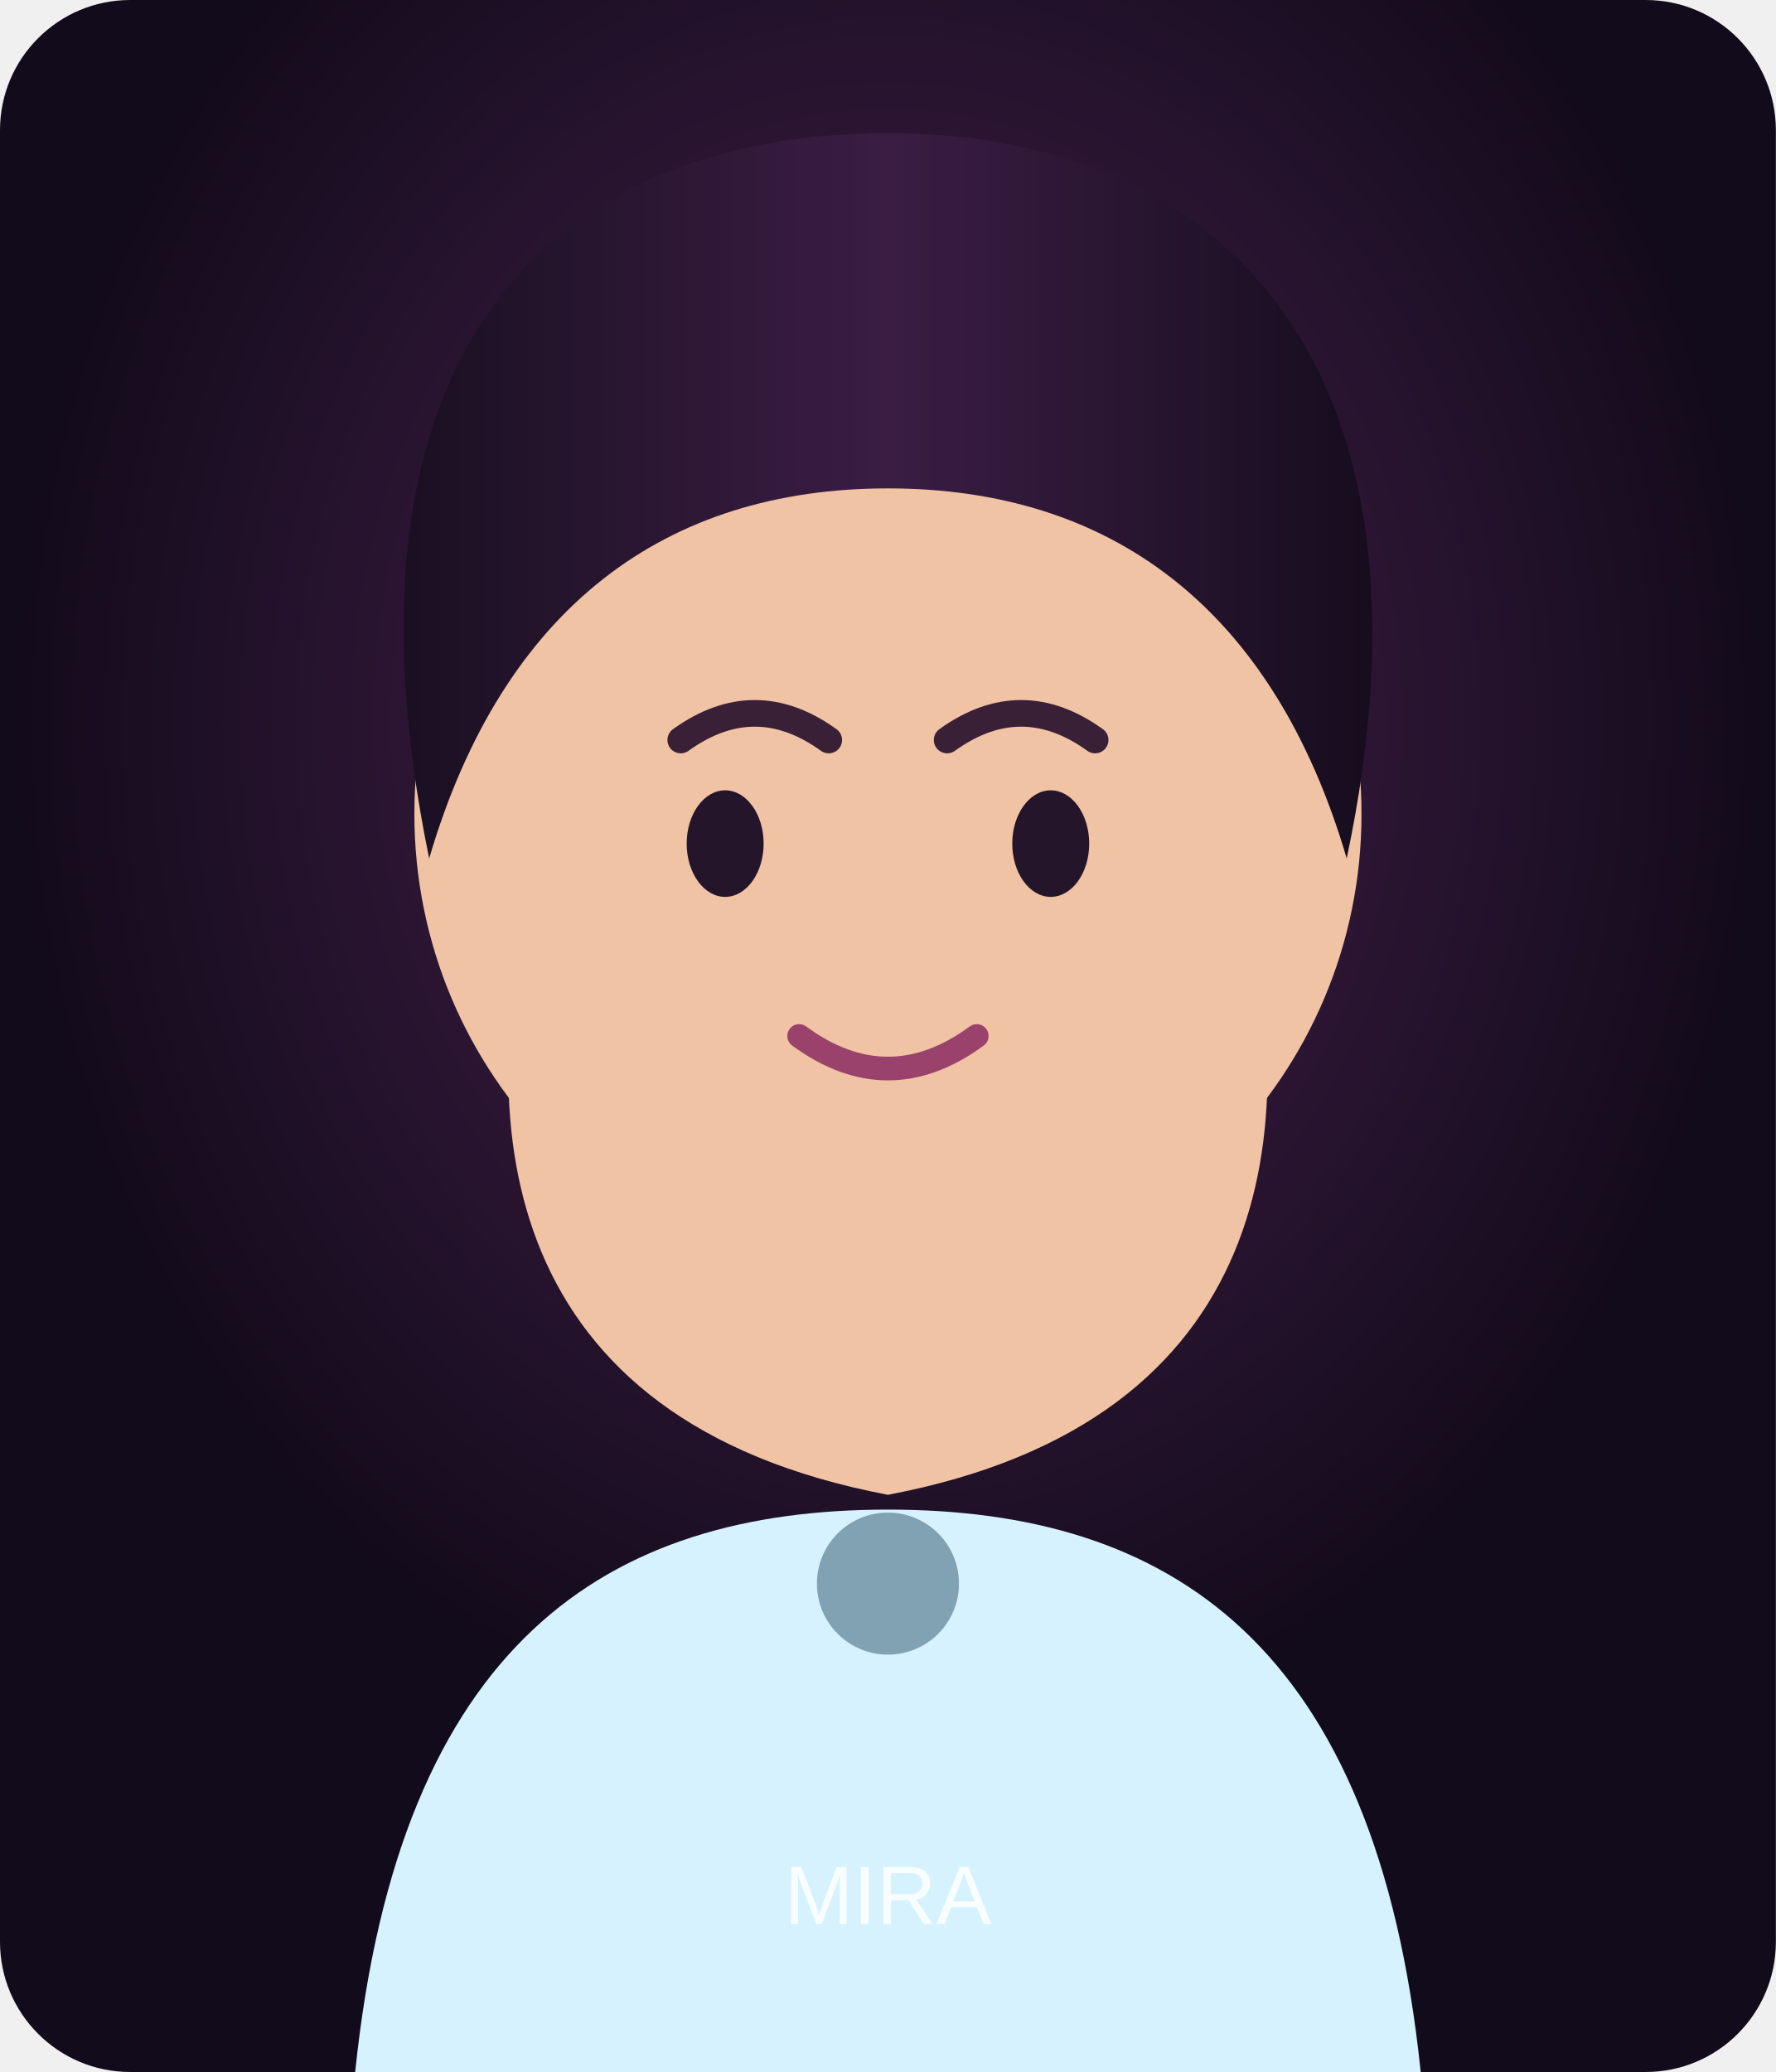
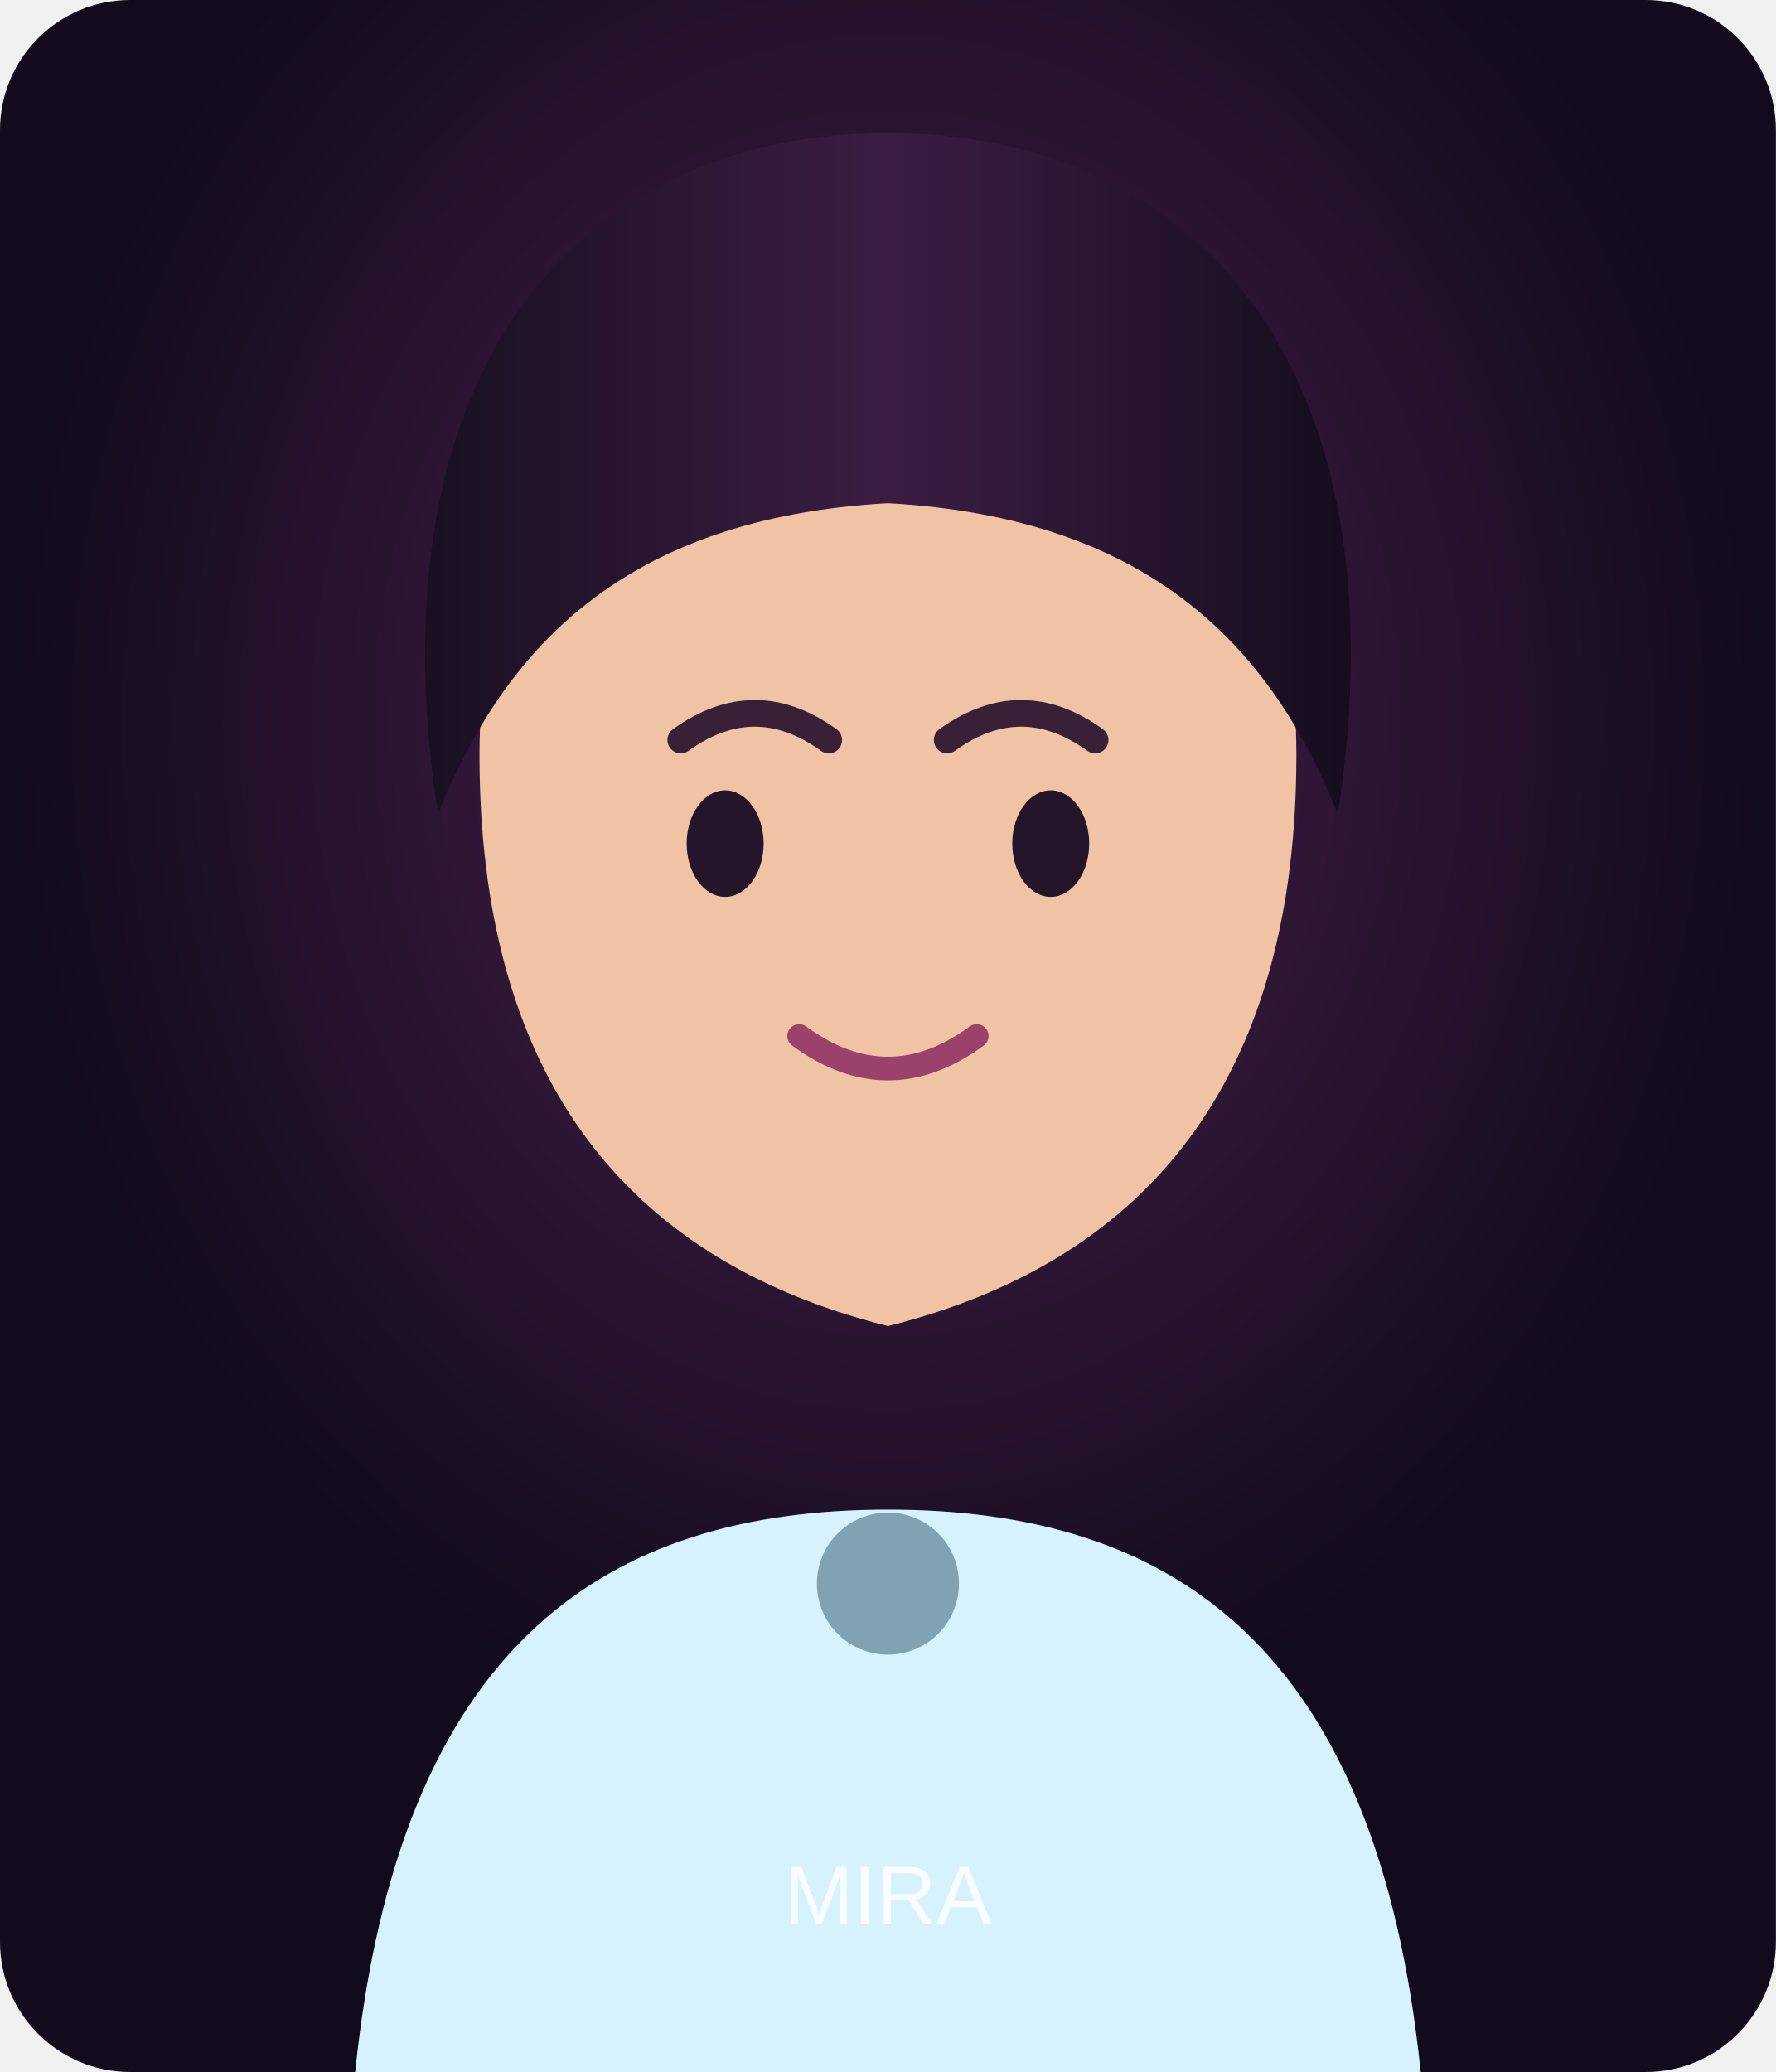
<svg xmlns="http://www.w3.org/2000/svg" viewBox="0 0 600 700">
  <defs>
    <radialGradient id="g" cx="50%" cy="35%">
      <stop offset="0" stop-color="#4b214f" />
      <stop offset="1" stop-color="#120b1b" />
    </radialGradient>
    <linearGradient id="h" x1="0" x2="1">
      <stop stop-color="#1a1022" />
      <stop offset=".5" stop-color="#3b1d43" />
      <stop offset="1" stop-color="#160d1e" />
    </linearGradient>
  </defs>
  <rect width="600" height="700" rx="44" fill="url(#g)" />
-   <circle cx="300" cy="275" r="160" fill="#f0c3a4" />
-   <path d="M145 290C110 120 185 45 300 45s190 80 155 245c-25-85-80-125-155-125s-130 40-155 125z" fill="url(#h)" />
-   <path d="M180 300c-20 80-12 180 120 205 132-25 140-125 120-205-35 45-70 60-120 60s-85-15-120-60z" fill="#f0c3a4" />
+   <path d="M162 255C162 165 215 105 300 105C385 105 438 165 438 255C438 360 392 425 300 448C208 425 162 360 162 255Z" fill="#f0c3a4" />
+   <path d="M148 275C125 125 195 45 300 45C405 45 475 125 452 275C430 220 390 175 300 170C210 175 170 220 148 275Z" fill="url(#h)" />
  <ellipse cx="245" cy="285" rx="13" ry="18" fill="#25152b" />
  <ellipse cx="355" cy="285" rx="13" ry="18" fill="#25152b" />
  <path d="M230 250q25-18 50 0M320 250q25-18 50 0" fill="none" stroke="#3a2037" stroke-width="9" stroke-linecap="round" />
  <path d="M270 350q30 22 60 0" fill="none" stroke="#9a426b" stroke-width="8" stroke-linecap="round" />
  <path d="M120 700c15-145 85-190 180-190s165 45 180 190" fill="#d7f2ff" />
  <circle cx="300" cy="535" r="24" fill="#6c8f9f" opacity=".8" />
  <text x="300" y="650" text-anchor="middle" font-family="Arial,sans-serif" font-size="28" fill="#fff" opacity=".82">MIRA</text>
</svg>
